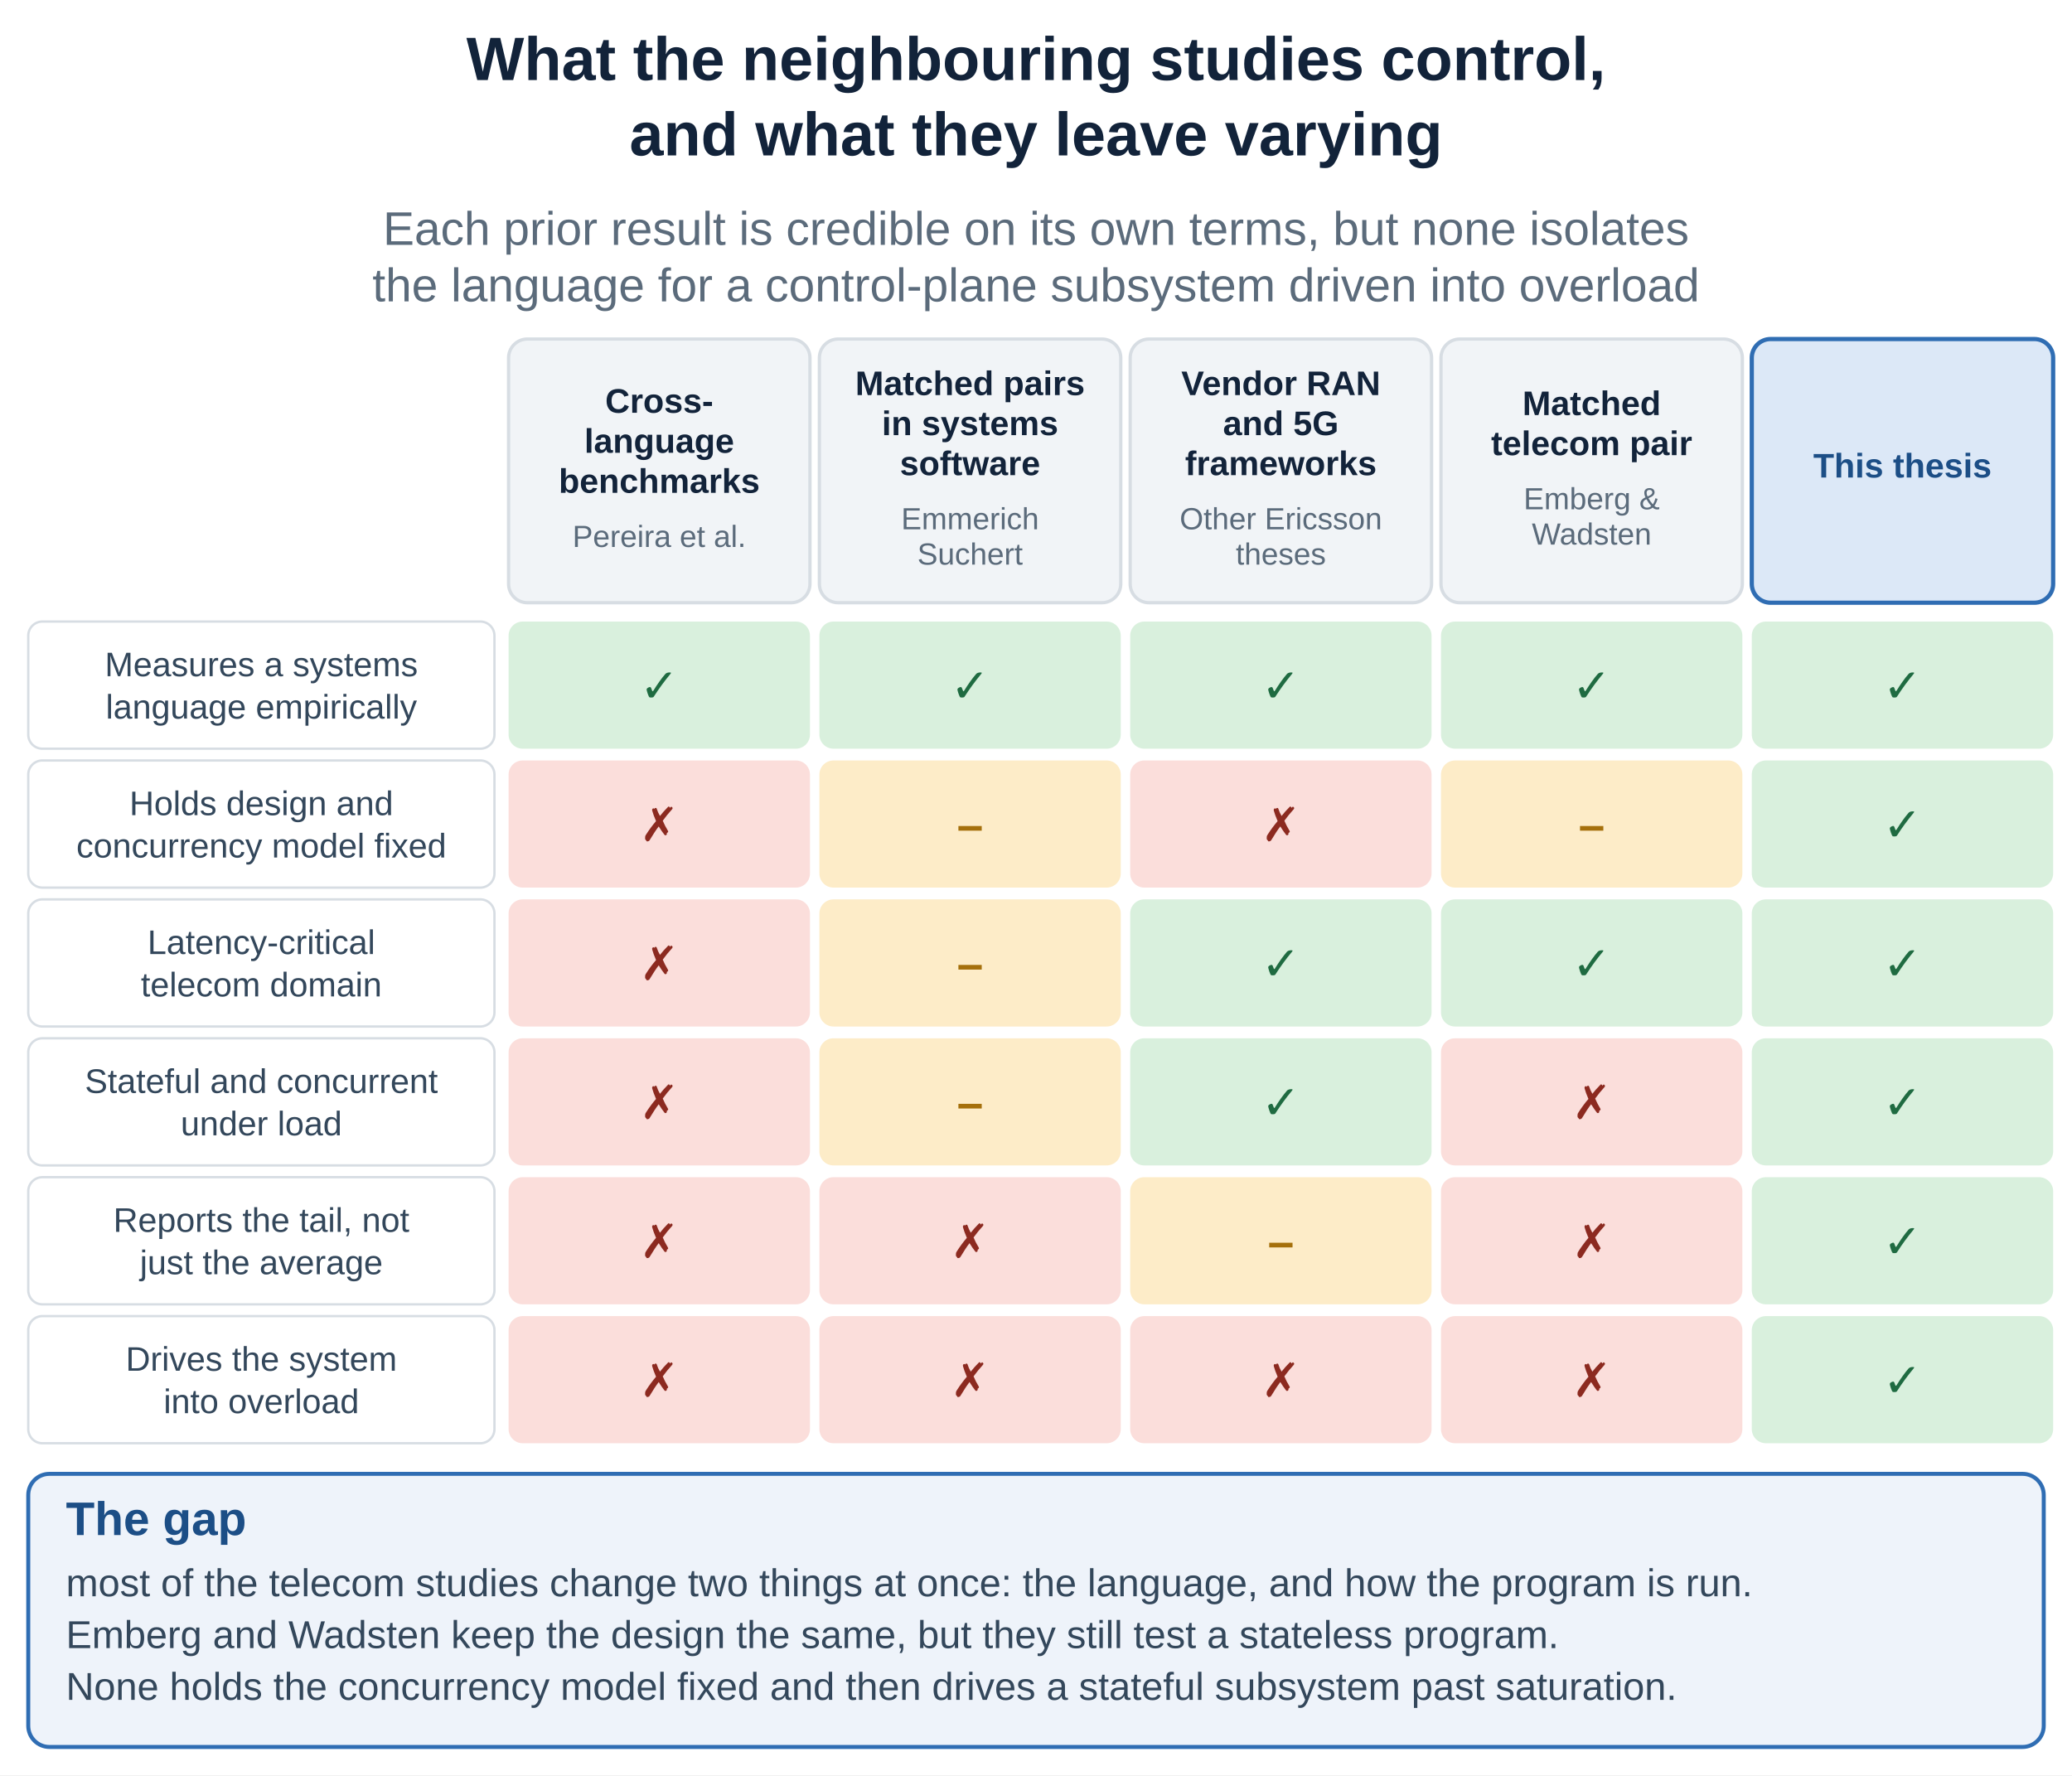
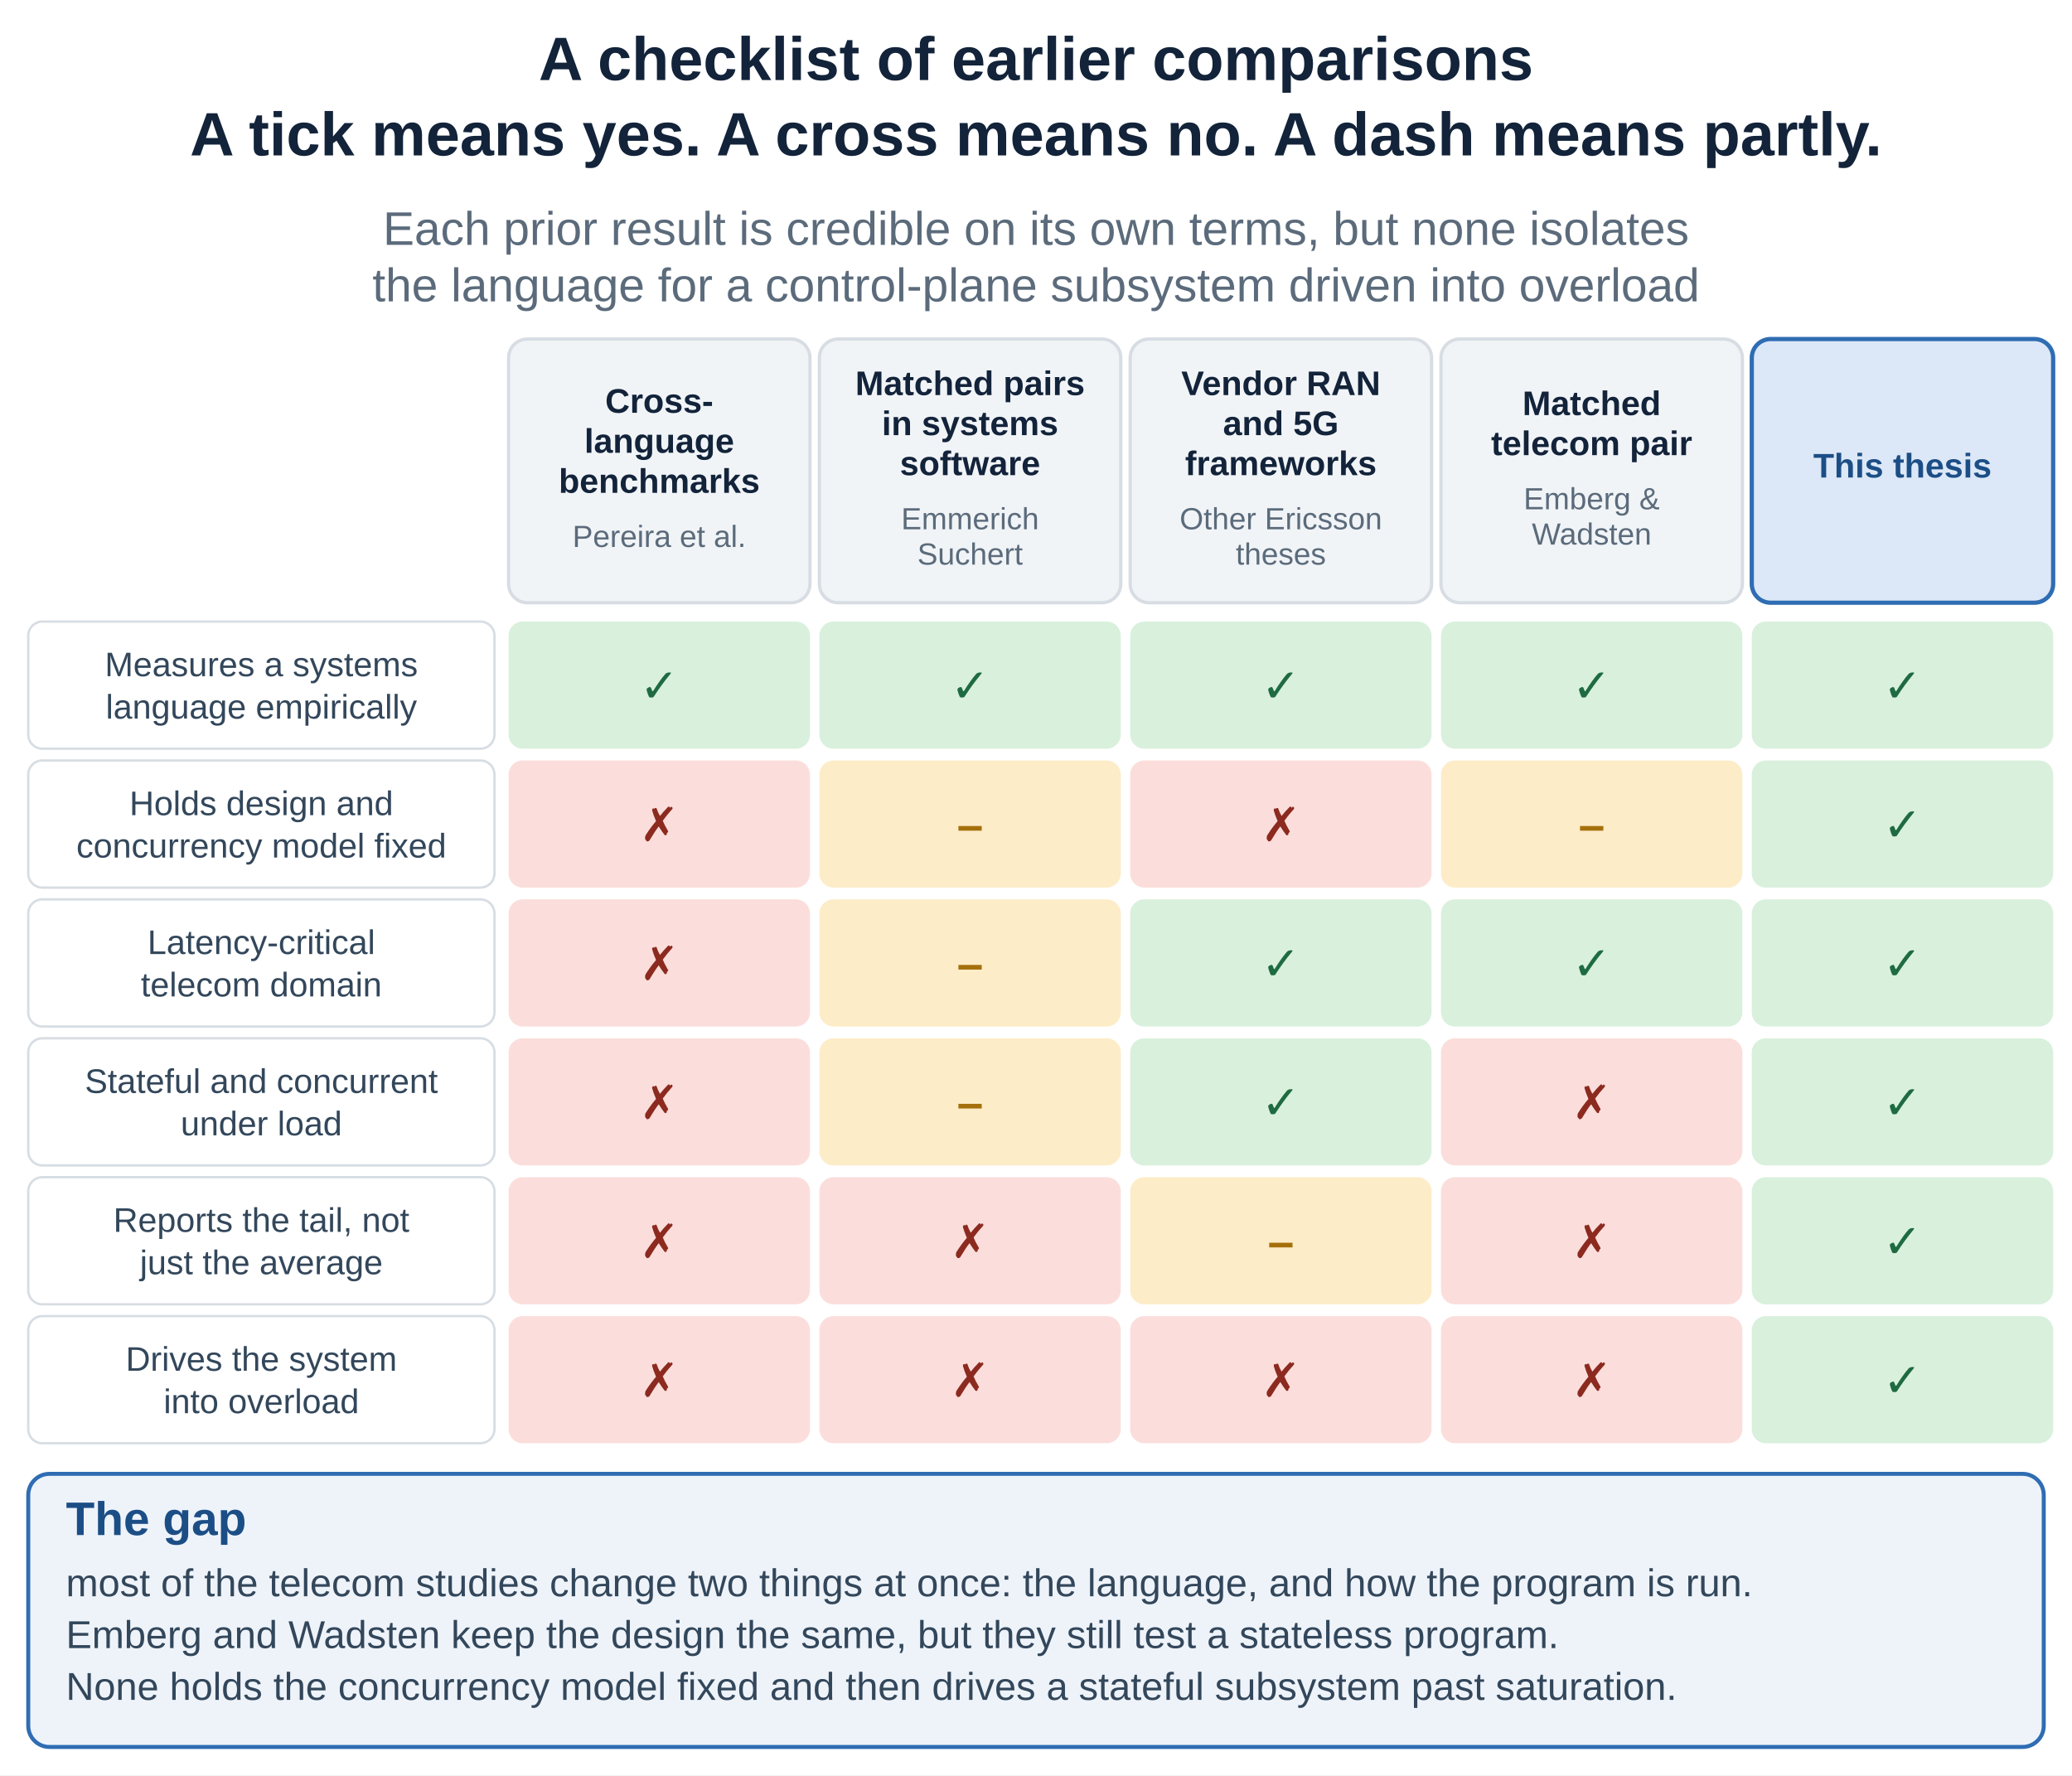
<svg xmlns="http://www.w3.org/2000/svg" viewBox="0 0 880 754" width="880" height="754" font-family="'Segoe UI','Helvetica Neue',Arial,sans-serif">
  <rect x="0" y="0" width="880" height="754" fill="#ffffff" />
-   <text x="440.0" y="34" font-size="26" fill="#12233a" text-anchor="middle" font-weight="700">What the neighbouring studies control,</text>
-   <text x="440.0" y="66" font-size="26" fill="#12233a" text-anchor="middle" font-weight="700">and what they leave varying</text>
+   <text x="440.0" y="34" font-size="26" fill="#12233a" text-anchor="middle" font-weight="700">A checklist of earlier comparisons</text>
+   <text x="440.0" y="66" font-size="26" fill="#12233a" text-anchor="middle" font-weight="700">A tick means yes. A cross means no. A dash means partly.</text>
  <text x="440.0" y="104" font-size="20" fill="#5b6b7b" text-anchor="middle">Each prior result is credible on its own terms, but none isolates</text>
  <text x="440.0" y="128" font-size="20" fill="#5b6b7b" text-anchor="middle">the language for a control-plane subsystem driven into overload</text>
  <rect x="216" y="144" width="128" height="112" rx="8" fill="#f1f4f7" stroke="#d7dde3" stroke-width="1.4" />
  <text x="280.0" y="175.31" font-size="14.5" fill="#12233a" text-anchor="middle" font-weight="700">Cross-</text>
  <text x="280.0" y="192.31" font-size="14.5" fill="#12233a" text-anchor="middle" font-weight="700">language</text>
  <text x="280.0" y="209.31" font-size="14.5" fill="#12233a" text-anchor="middle" font-weight="700">benchmarks</text>
  <text x="280.0" y="232.31" font-size="13" fill="#5b6b7b" text-anchor="middle">Pereira et al.</text>
  <rect x="348" y="144" width="128" height="112" rx="8" fill="#f1f4f7" stroke="#d7dde3" stroke-width="1.4" />
  <text x="412.0" y="167.81" font-size="14.5" fill="#12233a" text-anchor="middle" font-weight="700">Matched pairs</text>
  <text x="412.0" y="184.81" font-size="14.5" fill="#12233a" text-anchor="middle" font-weight="700">in systems</text>
  <text x="412.0" y="201.81" font-size="14.5" fill="#12233a" text-anchor="middle" font-weight="700">software</text>
  <text x="412.0" y="224.81" font-size="13" fill="#5b6b7b" text-anchor="middle">Emmerich</text>
  <text x="412.0" y="239.81" font-size="13" fill="#5b6b7b" text-anchor="middle">Suchert</text>
  <rect x="480" y="144" width="128" height="112" rx="8" fill="#f1f4f7" stroke="#d7dde3" stroke-width="1.4" />
  <text x="544.0" y="167.81" font-size="14.5" fill="#12233a" text-anchor="middle" font-weight="700">Vendor RAN</text>
  <text x="544.0" y="184.81" font-size="14.5" fill="#12233a" text-anchor="middle" font-weight="700">and 5G</text>
  <text x="544.0" y="201.81" font-size="14.5" fill="#12233a" text-anchor="middle" font-weight="700">frameworks</text>
  <text x="544.0" y="224.81" font-size="13" fill="#5b6b7b" text-anchor="middle">Other Ericsson</text>
  <text x="544.0" y="239.81" font-size="13" fill="#5b6b7b" text-anchor="middle">theses</text>
  <rect x="612" y="144" width="128" height="112" rx="8" fill="#f1f4f7" stroke="#d7dde3" stroke-width="1.4" />
  <text x="676.0" y="176.31" font-size="14.5" fill="#12233a" text-anchor="middle" font-weight="700">Matched</text>
  <text x="676.0" y="193.31" font-size="14.5" fill="#12233a" text-anchor="middle" font-weight="700">telecom pair</text>
  <text x="676.0" y="216.31" font-size="13" fill="#5b6b7b" text-anchor="middle">Emberg &amp;</text>
  <text x="676.0" y="231.31" font-size="13" fill="#5b6b7b" text-anchor="middle">Wadsten</text>
  <rect x="744" y="144" width="128" height="112" rx="8" fill="#dce8f7" stroke="#2f6db3" stroke-width="1.8" />
  <text x="808.0" y="202.81" font-size="14.5" fill="#1c4e86" text-anchor="middle" font-weight="700">This thesis</text>
  <rect x="12" y="264" width="198" height="54" rx="6" fill="#ffffff" stroke="#d7dde3" stroke-width="1.0" />
  <text x="111.0" y="287.22" font-size="14.5" fill="#33475b" text-anchor="middle">Measures a systems</text>
  <text x="111.0" y="305.22" font-size="14.5" fill="#33475b" text-anchor="middle">language empirically</text>
  <rect x="216" y="264" width="128" height="54" rx="6" fill="#d9f0dd" />
  <text x="280.0" y="298.2" font-size="20" fill="#1f6b41" text-anchor="middle" font-weight="700">✓</text>
  <rect x="348" y="264" width="128" height="54" rx="6" fill="#d9f0dd" />
  <text x="412.0" y="298.2" font-size="20" fill="#1f6b41" text-anchor="middle" font-weight="700">✓</text>
  <rect x="480" y="264" width="128" height="54" rx="6" fill="#d9f0dd" />
  <text x="544.0" y="298.2" font-size="20" fill="#1f6b41" text-anchor="middle" font-weight="700">✓</text>
  <rect x="612" y="264" width="128" height="54" rx="6" fill="#d9f0dd" />
  <text x="676.0" y="298.2" font-size="20" fill="#1f6b41" text-anchor="middle" font-weight="700">✓</text>
  <rect x="744" y="264" width="128" height="54" rx="6" fill="#d9f0dd" />
  <text x="808.0" y="298.2" font-size="20" fill="#1f6b41" text-anchor="middle" font-weight="700">✓</text>
  <rect x="12" y="323" width="198" height="54" rx="6" fill="#ffffff" stroke="#d7dde3" stroke-width="1.0" />
  <text x="111.0" y="346.22" font-size="14.5" fill="#33475b" text-anchor="middle">Holds design and</text>
  <text x="111.0" y="364.22" font-size="14.5" fill="#33475b" text-anchor="middle">concurrency model fixed</text>
  <rect x="216" y="323" width="128" height="54" rx="6" fill="#fbdedb" />
  <text x="280.0" y="357.2" font-size="20" fill="#8c2a20" text-anchor="middle" font-weight="700">✗</text>
  <rect x="348" y="323" width="128" height="54" rx="6" fill="#fdecc8" />
  <text x="412.0" y="357.2" font-size="20" fill="#a5700c" text-anchor="middle" font-weight="700">–</text>
  <rect x="480" y="323" width="128" height="54" rx="6" fill="#fbdedb" />
  <text x="544.0" y="357.2" font-size="20" fill="#8c2a20" text-anchor="middle" font-weight="700">✗</text>
  <rect x="612" y="323" width="128" height="54" rx="6" fill="#fdecc8" />
  <text x="676.0" y="357.2" font-size="20" fill="#a5700c" text-anchor="middle" font-weight="700">–</text>
  <rect x="744" y="323" width="128" height="54" rx="6" fill="#d9f0dd" />
  <text x="808.0" y="357.2" font-size="20" fill="#1f6b41" text-anchor="middle" font-weight="700">✓</text>
  <rect x="12" y="382" width="198" height="54" rx="6" fill="#ffffff" stroke="#d7dde3" stroke-width="1.0" />
  <text x="111.0" y="405.22" font-size="14.5" fill="#33475b" text-anchor="middle">Latency-critical</text>
  <text x="111.0" y="423.22" font-size="14.5" fill="#33475b" text-anchor="middle">telecom domain</text>
  <rect x="216" y="382" width="128" height="54" rx="6" fill="#fbdedb" />
  <text x="280.0" y="416.2" font-size="20" fill="#8c2a20" text-anchor="middle" font-weight="700">✗</text>
  <rect x="348" y="382" width="128" height="54" rx="6" fill="#fdecc8" />
  <text x="412.0" y="416.2" font-size="20" fill="#a5700c" text-anchor="middle" font-weight="700">–</text>
  <rect x="480" y="382" width="128" height="54" rx="6" fill="#d9f0dd" />
  <text x="544.0" y="416.2" font-size="20" fill="#1f6b41" text-anchor="middle" font-weight="700">✓</text>
  <rect x="612" y="382" width="128" height="54" rx="6" fill="#d9f0dd" />
  <text x="676.0" y="416.2" font-size="20" fill="#1f6b41" text-anchor="middle" font-weight="700">✓</text>
  <rect x="744" y="382" width="128" height="54" rx="6" fill="#d9f0dd" />
  <text x="808.0" y="416.2" font-size="20" fill="#1f6b41" text-anchor="middle" font-weight="700">✓</text>
  <rect x="12" y="441" width="198" height="54" rx="6" fill="#ffffff" stroke="#d7dde3" stroke-width="1.0" />
  <text x="111.0" y="464.22" font-size="14.5" fill="#33475b" text-anchor="middle">Stateful and concurrent</text>
  <text x="111.0" y="482.22" font-size="14.5" fill="#33475b" text-anchor="middle">under load</text>
  <rect x="216" y="441" width="128" height="54" rx="6" fill="#fbdedb" />
  <text x="280.0" y="475.2" font-size="20" fill="#8c2a20" text-anchor="middle" font-weight="700">✗</text>
  <rect x="348" y="441" width="128" height="54" rx="6" fill="#fdecc8" />
  <text x="412.0" y="475.2" font-size="20" fill="#a5700c" text-anchor="middle" font-weight="700">–</text>
  <rect x="480" y="441" width="128" height="54" rx="6" fill="#d9f0dd" />
  <text x="544.0" y="475.2" font-size="20" fill="#1f6b41" text-anchor="middle" font-weight="700">✓</text>
  <rect x="612" y="441" width="128" height="54" rx="6" fill="#fbdedb" />
  <text x="676.0" y="475.2" font-size="20" fill="#8c2a20" text-anchor="middle" font-weight="700">✗</text>
  <rect x="744" y="441" width="128" height="54" rx="6" fill="#d9f0dd" />
  <text x="808.0" y="475.2" font-size="20" fill="#1f6b41" text-anchor="middle" font-weight="700">✓</text>
  <rect x="12" y="500" width="198" height="54" rx="6" fill="#ffffff" stroke="#d7dde3" stroke-width="1.0" />
  <text x="111.0" y="523.22" font-size="14.5" fill="#33475b" text-anchor="middle">Reports the tail, not</text>
  <text x="111.0" y="541.22" font-size="14.5" fill="#33475b" text-anchor="middle">just the average</text>
  <rect x="216" y="500" width="128" height="54" rx="6" fill="#fbdedb" />
  <text x="280.0" y="534.2" font-size="20" fill="#8c2a20" text-anchor="middle" font-weight="700">✗</text>
  <rect x="348" y="500" width="128" height="54" rx="6" fill="#fbdedb" />
  <text x="412.0" y="534.2" font-size="20" fill="#8c2a20" text-anchor="middle" font-weight="700">✗</text>
  <rect x="480" y="500" width="128" height="54" rx="6" fill="#fdecc8" />
  <text x="544.0" y="534.2" font-size="20" fill="#a5700c" text-anchor="middle" font-weight="700">–</text>
  <rect x="612" y="500" width="128" height="54" rx="6" fill="#fbdedb" />
  <text x="676.0" y="534.2" font-size="20" fill="#8c2a20" text-anchor="middle" font-weight="700">✗</text>
  <rect x="744" y="500" width="128" height="54" rx="6" fill="#d9f0dd" />
  <text x="808.0" y="534.2" font-size="20" fill="#1f6b41" text-anchor="middle" font-weight="700">✓</text>
  <rect x="12" y="559" width="198" height="54" rx="6" fill="#ffffff" stroke="#d7dde3" stroke-width="1.0" />
  <text x="111.0" y="582.22" font-size="14.5" fill="#33475b" text-anchor="middle">Drives the system</text>
  <text x="111.0" y="600.22" font-size="14.5" fill="#33475b" text-anchor="middle">into overload</text>
  <rect x="216" y="559" width="128" height="54" rx="6" fill="#fbdedb" />
  <text x="280.0" y="593.2" font-size="20" fill="#8c2a20" text-anchor="middle" font-weight="700">✗</text>
  <rect x="348" y="559" width="128" height="54" rx="6" fill="#fbdedb" />
  <text x="412.0" y="593.2" font-size="20" fill="#8c2a20" text-anchor="middle" font-weight="700">✗</text>
  <rect x="480" y="559" width="128" height="54" rx="6" fill="#fbdedb" />
  <text x="544.0" y="593.2" font-size="20" fill="#8c2a20" text-anchor="middle" font-weight="700">✗</text>
  <rect x="612" y="559" width="128" height="54" rx="6" fill="#fbdedb" />
  <text x="676.0" y="593.2" font-size="20" fill="#8c2a20" text-anchor="middle" font-weight="700">✗</text>
  <rect x="744" y="559" width="128" height="54" rx="6" fill="#d9f0dd" />
  <text x="808.0" y="593.2" font-size="20" fill="#1f6b41" text-anchor="middle" font-weight="700">✓</text>
  <rect x="12" y="626" width="856" height="116" rx="9" fill="#eef3fa" stroke="#2f6db3" stroke-width="1.7" />
  <text x="28" y="652" font-size="20" fill="#1c4e86" font-weight="700">The gap</text>
  <text x="28" y="678" font-size="16.5" fill="#33475b">most of the telecom studies change two things at once: the language, and how the program is run.</text>
  <text x="28" y="700" font-size="16.5" fill="#33475b">Emberg and Wadsten keep the design the same, but they still test a stateless program.</text>
  <text x="28" y="722" font-size="16.5" fill="#33475b">None holds the concurrency model fixed and then drives a stateful subsystem past saturation.</text>
</svg>
